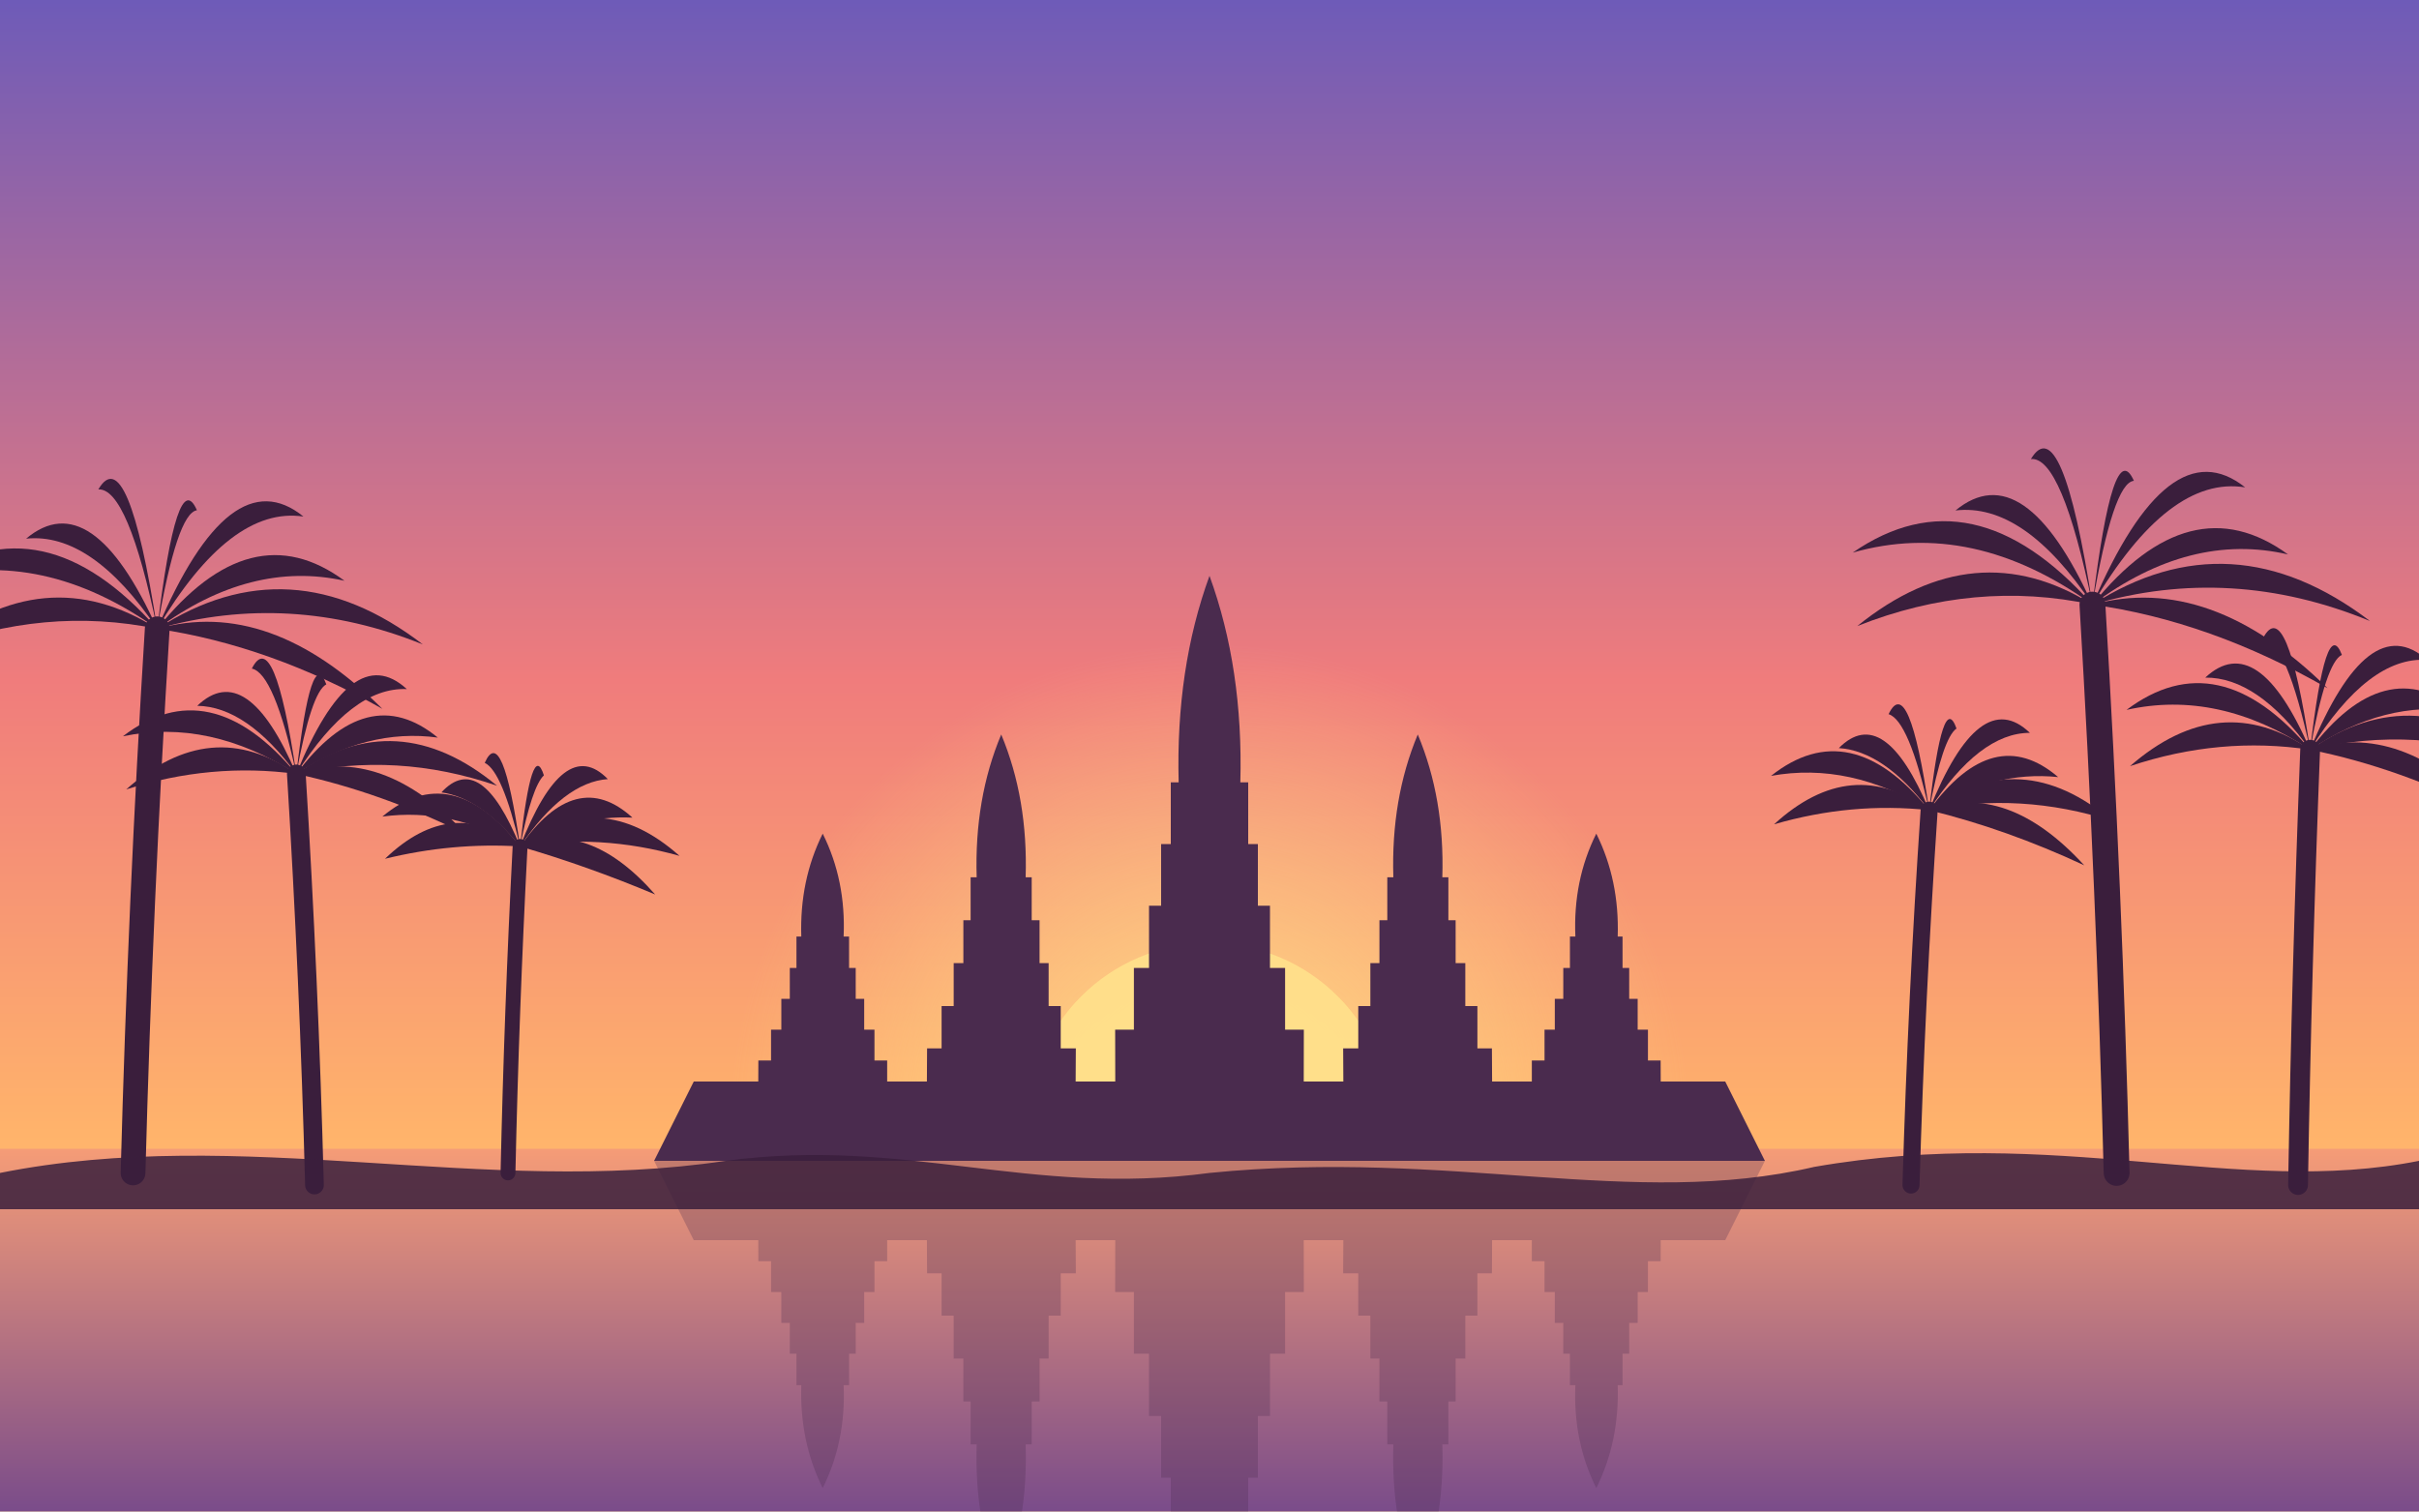
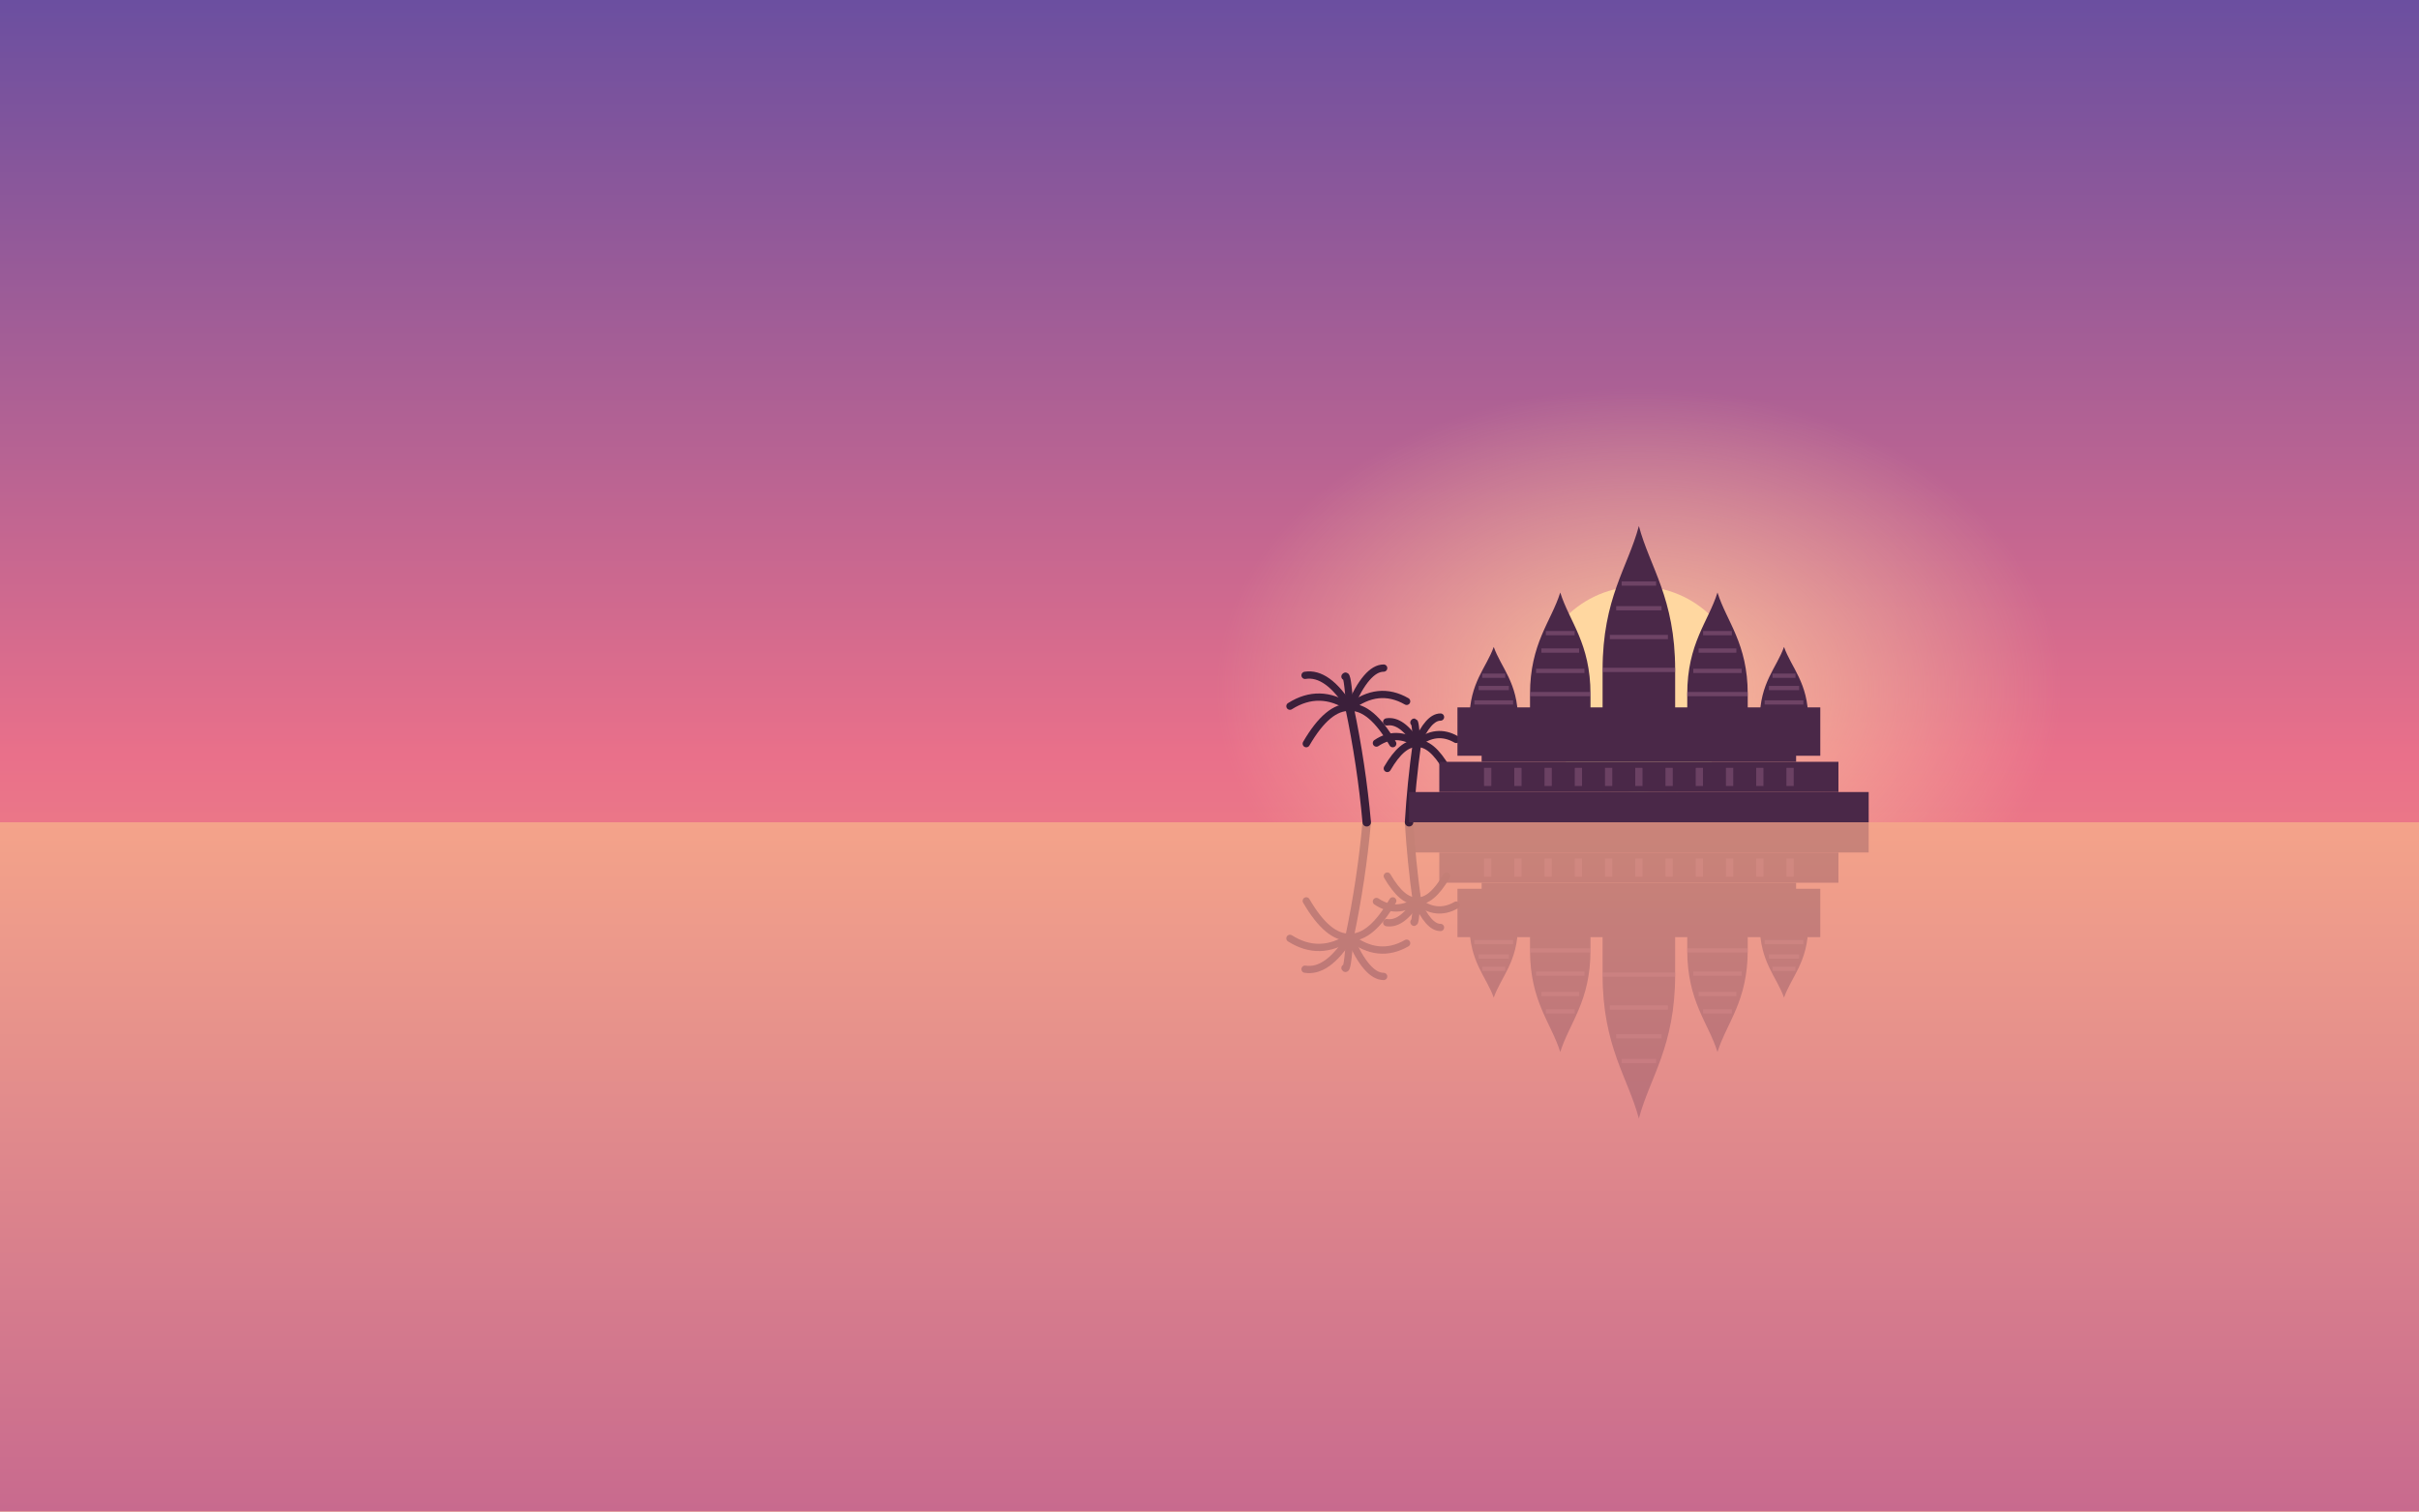
<svg xmlns="http://www.w3.org/2000/svg" viewBox="0 0 400 250" preserveAspectRatio="xMidYMid slice" aria-hidden="true">
  <defs>
-     <linearGradient id="s1sky" x1="0" y1="0" x2="0" y2="1">
-       <stop offset="0" stop-color="#6E5BB8" />
-       <stop offset="0.45" stop-color="#F07C7C" />
-       <stop offset="0.75" stop-color="#FFB36B" />
-       <stop offset="1" stop-color="#FFD98A" />
+     <linearGradient id="sky" x1="0" y1="0" x2="0" y2="1">
+       <stop offset="0" stop-color="#6B4FA0" />
+       <stop offset="0.5" stop-color="#E9708A" />
+       <stop offset="1" stop-color="#FDBA74" />
    </linearGradient>
-     <linearGradient id="s1water" x1="0" y1="0" x2="0" y2="1">
-       <stop offset="0" stop-color="#F59C77" />
-       <stop offset="1" stop-color="#7A4C8A" />
+     <linearGradient id="wat" x1="0" y1="0" x2="0" y2="1">
+       <stop offset="0" stop-color="#F4A38A" />
+       <stop offset="1" stop-color="#C86A8E" />
    </linearGradient>
-     <radialGradient id="s1glow" cx=".5" cy=".5" r=".5">
-       <stop offset="0" stop-color="#FFE08A" stop-opacity=".9" />
-       <stop offset="1" stop-color="#FFE08A" stop-opacity="0" />
+     <radialGradient id="g" cx=".5" cy=".5" r=".5">
+       <stop offset="0" stop-color="#FFD7A0" stop-opacity="0.8" />
+       <stop offset="1" stop-color="#FFD7A0" stop-opacity="0" />
    </radialGradient>
  </defs>
-   <rect width="400" height="250" fill="url(#s1sky)" />
-   <circle cx="200" cy="186" r="80" fill="url(#s1glow)" />
-   <circle cx="200" cy="186" r="30" fill="#FFE08A" opacity=".95" />
-   <rect y="190" width="400" height="60" fill="url(#s1water)" />
-   <g>
-     <path d="M125.38 180.52L125.4 175.4L127.5 175.4L127.5 170.3L129.2 170.3L129.2 165.2L130.6 165.2L130.6 160.1L131.7 160.1L131.7 154.9L132.5 154.9Q132.2 145.6 136.04 137.88Q139.9 145.6 139.5 154.9L139.5 154.9L140.4 154.9L140.4 160.1L141.5 160.1L141.5 165.2L142.9 165.2L142.9 170.3L144.6 170.3L144.6 175.4L146.7 175.4L146.7 180.52Z" fill="#4A2B4E" />
-     <path d="M253.3 180.52L253.3 175.4L255.4 175.4L255.4 170.3L257.1 170.3L257.1 165.2L258.5 165.2L258.5 160.1L259.6 160.1L259.6 154.9L260.5 154.9Q260.1 145.6 263.96 137.88Q267.8 145.6 267.5 154.9L267.5 154.9L268.3 154.9L268.3 160.1L269.4 160.1L269.4 165.2L270.8 165.2L270.8 170.3L272.5 170.3L272.5 175.4L274.6 175.4L274.62 180.52Z" fill="#4A2B4E" />
-     <path d="M153.26 180.52L153.3 173.4L155.7 173.4L155.7 166.4L157.7 166.4L157.7 159.3L159.3 159.3L159.3 152.2L160.5 152.2L160.5 145.1L161.5 145.1Q161.1 132.1 165.56 121.48Q170.0 132.1 169.6 145.1L169.6 145.1L170.6 145.1L170.6 152.2L171.9 152.2L171.9 159.3L173.4 159.3L173.4 166.4L175.4 166.4L175.4 173.4L177.9 173.4L177.86 180.52Z" fill="#4A2B4E" />
-     <path d="M222.14 180.52L222.1 173.4L224.6 173.4L224.6 166.4L226.6 166.4L226.6 159.3L228.1 159.3L228.1 152.2L229.4 152.2L229.4 145.1L230.4 145.1Q230.0 132.1 234.44 121.48Q238.9 132.1 238.5 145.1L238.5 145.1L239.5 145.1L239.5 152.2L240.7 152.2L240.7 159.3L242.3 159.3L242.3 166.4L244.3 166.4L244.3 173.4L246.7 173.4L246.74 180.52Z" fill="#4A2B4E" />
-     <path d="M184.42 180.52L184.4 170.3L187.5 170.3L187.5 160.1L190.0 160.1L190.0 149.8L192.0 149.8L192.0 139.6L193.6 139.6L193.6 129.4L194.9 129.4Q194.4 110.6 200 95.24Q205.6 110.6 205.1 129.4L205.1 129.4L206.4 129.4L206.4 139.6L208.0 139.6L208.0 149.8L210.0 149.8L210.0 160.1L212.5 160.1L212.5 170.3L215.6 170.3L215.58 180.52Z" fill="#4A2B4E" />
-     <path d="M108.16 192L114.72 178.88H285.28L291.84 192Z" fill="#4A2B4E" />
+   <rect width="400" height="250" fill="url(#sky)" />
+   <ellipse cx="271" cy="114" rx="70" ry="50" fill="url(#g)" />
+   <circle cx="271" cy="114" r="17" fill="#FFD7A0" />
+   <rect x="0" y="136" width="400" height="114" fill="url(#wat)" />
+   <g opacity="0.25" transform="translate(0 272) scale(1 -1)">
+     <path d="M243.0 124.0L243.0 118.9C243.0 112.95 245.8 110.4 247.0 107.0C248.2 110.4 251.0 112.95 251.0 118.9L251.0 124.0Z" fill="#4A2848" />
+     <path d="M243.00 118.90H251.00" stroke="#8C5A7E" stroke-width=".7" opacity=".55" />
+     <path d="M243.80 116.18H250.20" stroke="#8C5A7E" stroke-width=".7" opacity=".55" />
+     <path d="M244.50 113.80H249.50" stroke="#8C5A7E" stroke-width=".7" opacity=".55" />
+     <path d="M245.10 111.76H248.90" stroke="#8C5A7E" stroke-width=".7" opacity=".55" />
+     <path d="M291.0 124.0L291.0 118.9C291.0 112.95 293.8 110.4 295.0 107.0C296.2 110.4 299.0 112.95 299.0 118.9L299.0 124.0Z" fill="#4A2848" />
+     <path d="M291.00 118.90H299.00" stroke="#8C5A7E" stroke-width=".7" opacity=".55" />
+     <path d="M291.80 116.18H298.20" stroke="#8C5A7E" stroke-width=".7" opacity=".55" />
+     <path d="M292.50 113.80H297.50" stroke="#8C5A7E" stroke-width=".7" opacity=".55" />
+     <path d="M293.10 111.76H296.90" stroke="#8C5A7E" stroke-width=".7" opacity=".55" />
+     <rect x="241.0" y="117.0" width="60.0" height="8.0" fill="#4A2848" />
+     <path d="M253.0 122.0L253.0 114.8C253.0 106.4 256.5 102.8 258.0 98.0C259.5 102.8 263.0 106.4 263.0 114.8L263.0 122.0Z" fill="#4A2848" />
+     <path d="M253.00 114.80H263.00" stroke="#8C5A7E" stroke-width=".7" opacity=".55" />
+     <path d="M254.00 110.96H262.00" stroke="#8C5A7E" stroke-width=".7" opacity=".55" />
+     <path d="M254.88 107.60H261.12" stroke="#8C5A7E" stroke-width=".7" opacity=".55" />
+     <path d="M255.62 104.72H260.38" stroke="#8C5A7E" stroke-width=".7" opacity=".55" />
+     <path d="M279.0 122.0L279.0 114.8C279.0 106.4 282.5 102.8 284.0 98.0C285.5 102.8 289.0 106.4 289.0 114.8L289.0 122.0Z" fill="#4A2848" />
+     <path d="M279.00 114.80H289.00" stroke="#8C5A7E" stroke-width=".7" opacity=".55" />
+     <path d="M280.00 110.96H288.00" stroke="#8C5A7E" stroke-width=".7" opacity=".55" />
+     <path d="M280.88 107.60H287.12" stroke="#8C5A7E" stroke-width=".7" opacity=".55" />
+     <path d="M281.62 104.72H286.38" stroke="#8C5A7E" stroke-width=".7" opacity=".55" />
+     <path d="M265.0 121.0L265.0 110.8C265.0 98.9 269.2 93.8 271 87.0C272.8 93.8 277.0 98.9 277.0 110.8L277.0 121.0Z" fill="#4A2848" />
+     <path d="M265.00 110.80H277.00" stroke="#8C5A7E" stroke-width=".7" opacity=".55" />
+     <path d="M266.20 105.36H275.80" stroke="#8C5A7E" stroke-width=".7" opacity=".55" />
+     <path d="M267.25 100.60H274.75" stroke="#8C5A7E" stroke-width=".7" opacity=".55" />
+     <path d="M268.15 96.52H273.85" stroke="#8C5A7E" stroke-width=".7" opacity=".55" />
+     <rect x="245.0" y="121.0" width="52.0" height="5.0" fill="#4A2848" />
+     <rect x="238.0" y="126.0" width="66.0" height="5.0" fill="#4A2848" />
+     <rect x="233.0" y="131.0" width="76.0" height="5.0" fill="#4A2848" />
+     <rect x="245.40" y="127.00" width="1.2" height="3.00" fill="#8C5A7E" opacity=".5" />
+     <rect x="250.40" y="127.00" width="1.2" height="3.00" fill="#8C5A7E" opacity=".5" />
+     <rect x="255.40" y="127.00" width="1.2" height="3.00" fill="#8C5A7E" opacity=".5" />
+     <rect x="260.40" y="127.00" width="1.2" height="3.00" fill="#8C5A7E" opacity=".5" />
+     <rect x="265.40" y="127.00" width="1.2" height="3.00" fill="#8C5A7E" opacity=".5" />
+     <rect x="270.40" y="127.00" width="1.2" height="3.00" fill="#8C5A7E" opacity=".5" />
+     <rect x="275.40" y="127.00" width="1.2" height="3.00" fill="#8C5A7E" opacity=".5" />
+     <rect x="280.40" y="127.00" width="1.2" height="3.00" fill="#8C5A7E" opacity=".5" />
+     <rect x="285.40" y="127.00" width="1.2" height="3.00" fill="#8C5A7E" opacity=".5" />
+     <rect x="290.40" y="127.00" width="1.2" height="3.00" fill="#8C5A7E" opacity=".5" />
+     <rect x="295.40" y="127.00" width="1.2" height="3.00" fill="#8C5A7E" opacity=".5" />
+     <path d="M226 136Q225.145 126.5 223.15 117" fill="none" stroke="#3B1F3A" stroke-width="1.40" stroke-linecap="round" />
+     <path d="M223.2 117.0Q218.2 113.7 213.3 116.8" fill="none" stroke="#3B1F3A" stroke-width="1.20" stroke-linecap="round" />
+     <path d="M223.2 117.0Q219.5 111.1 215.8 111.7" fill="none" stroke="#3B1F3A" stroke-width="1.20" stroke-linecap="round" />
+     <path d="M223.2 117.0Q222.8 111.2 222.4 111.9" fill="none" stroke="#3B1F3A" stroke-width="1.20" stroke-linecap="round" />
+     <path d="M223.2 117.0Q226.0 110.5 228.8 110.5" fill="none" stroke="#3B1F3A" stroke-width="1.20" stroke-linecap="round" />
+     <path d="M223.2 117.0Q227.9 113.3 232.6 116.0" fill="none" stroke="#3B1F3A" stroke-width="1.20" stroke-linecap="round" />
+     <path d="M223.2 117.0Q219.6 116.8 216.0 123.0" fill="none" stroke="#3B1F3A" stroke-width="1.20" stroke-linecap="round" />
+     <path d="M223.2 117.0Q226.7 116.8 230.3 123.0" fill="none" stroke="#3B1F3A" stroke-width="1.20" stroke-linecap="round" />
+     <path d="M233 136Q233.39 129.5 234.3 123" fill="none" stroke="#3B1F3A" stroke-width="1.40" stroke-linecap="round" />
+     <path d="M234.3 123.0Q230.9 120.7 227.6 122.9" fill="none" stroke="#3B1F3A" stroke-width="1.20" stroke-linecap="round" />
+     <path d="M234.3 123.0Q231.8 119.0 229.3 119.4" fill="none" stroke="#3B1F3A" stroke-width="1.20" stroke-linecap="round" />
+     <path d="M234.3 123.0Q234.0 119.0 233.8 119.5" fill="none" stroke="#3B1F3A" stroke-width="1.20" stroke-linecap="round" />
+     <path d="M234.3 123.0Q236.2 118.6 238.2 118.6" fill="none" stroke="#3B1F3A" stroke-width="1.20" stroke-linecap="round" />
+     <path d="M234.3 123.0Q237.5 120.4 240.8 122.3" fill="none" stroke="#3B1F3A" stroke-width="1.20" stroke-linecap="round" />
+     <path d="M234.3 123.0Q231.9 122.8 229.4 127.1" fill="none" stroke="#3B1F3A" stroke-width="1.20" stroke-linecap="round" />
+     <path d="M234.3 123.0Q236.7 122.8 239.2 127.1" fill="none" stroke="#3B1F3A" stroke-width="1.20" stroke-linecap="round" />
  </g>
-   <g transform="translate(0 384) scale(1 -1)" opacity=".28">
-     <g>
-       <path d="M125.38 180.52L125.4 175.4L127.5 175.4L127.5 170.3L129.2 170.3L129.2 165.2L130.6 165.2L130.6 160.1L131.7 160.1L131.7 154.9L132.5 154.9Q132.2 145.6 136.04 137.88Q139.9 145.6 139.5 154.9L139.5 154.9L140.4 154.9L140.4 160.1L141.5 160.1L141.5 165.2L142.9 165.2L142.9 170.3L144.6 170.3L144.6 175.4L146.7 175.4L146.7 180.52Z" fill="#4A2B4E" />
-       <path d="M253.3 180.52L253.3 175.4L255.4 175.4L255.4 170.3L257.1 170.3L257.1 165.2L258.5 165.2L258.5 160.1L259.6 160.1L259.6 154.9L260.5 154.9Q260.1 145.6 263.96 137.88Q267.8 145.6 267.5 154.9L267.5 154.9L268.3 154.9L268.3 160.1L269.4 160.1L269.4 165.2L270.8 165.2L270.8 170.3L272.5 170.3L272.5 175.4L274.6 175.4L274.62 180.52Z" fill="#4A2B4E" />
-       <path d="M153.26 180.52L153.3 173.4L155.7 173.4L155.7 166.4L157.7 166.4L157.7 159.3L159.3 159.3L159.3 152.2L160.5 152.2L160.5 145.1L161.5 145.1Q161.1 132.1 165.56 121.48Q170.0 132.1 169.6 145.1L169.6 145.1L170.6 145.1L170.6 152.2L171.9 152.2L171.9 159.3L173.4 159.3L173.4 166.4L175.4 166.4L175.4 173.4L177.9 173.4L177.86 180.52Z" fill="#4A2B4E" />
-       <path d="M222.14 180.52L222.1 173.4L224.6 173.4L224.6 166.4L226.6 166.4L226.6 159.3L228.1 159.3L228.1 152.2L229.4 152.2L229.4 145.1L230.4 145.1Q230.0 132.1 234.44 121.48Q238.9 132.1 238.5 145.1L238.5 145.1L239.5 145.1L239.5 152.2L240.7 152.2L240.7 159.3L242.3 159.3L242.3 166.4L244.3 166.4L244.3 173.4L246.7 173.4L246.74 180.52Z" fill="#4A2B4E" />
-       <path d="M184.42 180.52L184.4 170.3L187.5 170.3L187.5 160.1L190.0 160.1L190.0 149.8L192.0 149.8L192.0 139.6L193.6 139.6L193.6 129.4L194.9 129.4Q194.4 110.6 200 95.24Q205.6 110.6 205.1 129.4L205.1 129.4L206.4 129.4L206.4 139.6L208.0 139.6L208.0 149.8L210.0 149.8L210.0 160.1L212.5 160.1L212.5 170.3L215.6 170.3L215.58 180.52Z" fill="#4A2B4E" />
-       <path d="M108.16 192L114.72 178.88H285.28L291.84 192Z" fill="#4A2B4E" />
-     </g>
-   </g>
-   <path d="M22 194Q23.2 149 26 104" stroke="#3A1E3C" stroke-width="4.091" fill="none" stroke-linecap="round" />
-   <path d="M26 104Q7.387 92.182 -11.226 107.393Q7.387 100.182 26 104Z" fill="#3A1E3C" />
-   <path d="M26 104Q7.024 82.511 -11.953 95.766Q7.024 90.511 26 104Z" fill="#3A1E3C" />
-   <path d="M26 104Q15.159 79.982 4.319 89.093Q15.159 87.982 26 104Z" fill="#3A1E3C" />
-   <path d="M26 104Q21.13 72.633 16.26 80.95Q21.13 80.633 26 104Z" fill="#3A1E3C" />
-   <path d="M26 104Q29.282 76.851 32.564 84.397Q29.282 84.851 26 104Z" fill="#3A1E3C" />
-   <path d="M26 104Q38.089 75.624 50.178 85.436Q38.089 83.624 26 104Z" fill="#3A1E3C" />
-   <path d="M26 104Q41.482 84.623 56.964 96.055Q41.482 92.623 26 104Z" fill="#3A1E3C" />
-   <path d="M26 104Q47.967 89.73 69.933 106.595Q47.967 97.73 26 104Z" fill="#3A1E3C" />
-   <path d="M26 104Q44.613 98.746 63.226 117.239Q44.613 106.746 26 104Z" fill="#3A1E3C" />
-   <path d="M52 196Q51.1 162 49 128" stroke="#3A1E3C" stroke-width="3.091" fill="none" stroke-linecap="round" />
-   <path d="M49 128Q34.937 118.093 20.874 130.564Q34.937 126.093 49 128Z" fill="#3A1E3C" />
-   <path d="M49 128Q34.662 110.786 20.325 121.779Q34.662 118.786 49 128Z" fill="#3A1E3C" />
-   <path d="M49 128Q40.809 108.875 32.619 116.737Q40.809 116.875 49 128Z" fill="#3A1E3C" />
-   <path d="M49 128Q45.321 103.323 41.641 110.584Q45.321 111.323 49 128Z" fill="#3A1E3C" />
-   <path d="M49 128Q51.48 106.51 53.959 113.189Q51.48 114.51 49 128Z" fill="#3A1E3C" />
-   <path d="M49 128Q58.134 105.582 67.268 113.974Q58.134 113.582 49 128Z" fill="#3A1E3C" />
-   <path d="M49 128Q60.697 112.382 72.395 121.997Q60.697 120.382 49 128Z" fill="#3A1E3C" />
-   <path d="M49 128Q65.597 116.241 82.194 129.961Q65.597 124.241 49 128Z" fill="#3A1E3C" />
-   <path d="M49 128Q63.063 123.052 77.126 138.003Q63.063 131.052 49 128Z" fill="#3A1E3C" />
-   <path d="M84 194Q84.6 167 86 140" stroke="#3A1E3C" stroke-width="2.455" fill="none" stroke-linecap="round" />
-   <path d="M86 140Q74.832 131.309 63.665 142.036Q74.832 139.309 86 140Z" fill="#3A1E3C" />
-   <path d="M86 140Q74.614 125.506 63.228 135.06Q74.614 133.506 86 140Z" fill="#3A1E3C" />
-   <path d="M86 140Q79.496 123.989 72.991 131.056Q79.496 131.989 86 140Z" fill="#3A1E3C" />
-   <path d="M86 140Q83.078 119.58 80.156 126.17Q83.078 127.58 86 140Z" fill="#3A1E3C" />
-   <path d="M86 140Q87.969 122.111 89.938 128.238Q87.969 130.111 86 140Z" fill="#3A1E3C" />
-   <path d="M86 140Q93.254 121.374 100.507 128.861Q93.254 129.374 86 140Z" fill="#3A1E3C" />
-   <path d="M86 140Q95.289 126.774 104.578 135.233Q95.289 134.774 86 140Z" fill="#3A1E3C" />
-   <path d="M86 140Q99.18 129.838 112.36 141.557Q99.18 137.838 86 140Z" fill="#3A1E3C" />
-   <path d="M86 140Q97.168 135.248 108.335 147.943Q97.168 143.248 86 140Z" fill="#3A1E3C" />
-   <path d="M316 196Q316.9 165 319 134" stroke="#3A1E3C" stroke-width="2.818" fill="none" stroke-linecap="round" />
-   <path d="M319 134Q306.178 124.614 293.356 136.337Q306.178 132.614 319 134Z" fill="#3A1E3C" />
-   <path d="M319 134Q305.927 117.952 292.855 128.328Q305.927 125.952 319 134Z" fill="#3A1E3C" />
-   <path d="M319 134Q311.532 116.21 304.064 123.731Q311.532 124.21 319 134Z" fill="#3A1E3C" />
-   <path d="M319 134Q315.645 111.147 312.29 118.121Q315.645 119.147 319 134Z" fill="#3A1E3C" />
-   <path d="M319 134Q321.261 114.053 323.522 120.496Q321.261 122.053 319 134Z" fill="#3A1E3C" />
-   <path d="M319 134Q327.328 113.207 335.656 121.211Q327.328 121.207 319 134Z" fill="#3A1E3C" />
-   <path d="M319 134Q329.665 119.407 340.331 128.527Q329.665 127.407 319 134Z" fill="#3A1E3C" />
-   <path d="M319 134Q334.133 122.925 349.265 135.788Q334.133 130.925 319 134Z" fill="#3A1E3C" />
-   <path d="M319 134Q331.822 129.136 344.644 143.12Q331.822 137.136 319 134Z" fill="#3A1E3C" />
-   <path d="M350 194Q348.8 147 346 100" stroke="#3A1E3C" stroke-width="4.273" fill="none" stroke-linecap="round" />
-   <path d="M346 100Q326.56 87.835 307.12 103.544Q326.56 95.835 346 100Z" fill="#3A1E3C" />
-   <path d="M346 100Q326.18 77.733 306.361 91.4Q326.18 85.733 346 100Z" fill="#3A1E3C" />
-   <path d="M346 100Q334.678 75.092 323.355 84.431Q334.678 83.092 346 100Z" fill="#3A1E3C" />
-   <path d="M346 100Q340.914 67.417 335.827 75.926Q340.914 75.417 346 100Z" fill="#3A1E3C" />
-   <path d="M346 100Q349.428 71.822 352.856 79.525Q349.428 79.822 346 100Z" fill="#3A1E3C" />
-   <path d="M346 100Q358.627 70.54 371.253 80.61Q358.627 78.54 346 100Z" fill="#3A1E3C" />
-   <path d="M346 100Q362.17 79.94 378.34 91.702Q362.17 87.94 346 100Z" fill="#3A1E3C" />
-   <path d="M346 100Q368.943 85.274 391.886 102.711Q368.943 93.274 346 100Z" fill="#3A1E3C" />
-   <path d="M346 100Q365.44 94.69 384.88 113.827Q365.44 102.69 346 100Z" fill="#3A1E3C" />
-   <path d="M380 196Q380.6 160 382 124" stroke="#3A1E3C" stroke-width="3.273" fill="none" stroke-linecap="round" />
-   <path d="M382 124Q367.11 113.746 352.219 126.714Q367.11 121.746 382 124Z" fill="#3A1E3C" />
-   <path d="M382 124Q366.819 106.009 351.638 117.413Q366.819 114.009 382 124Z" fill="#3A1E3C" />
-   <path d="M382 124Q373.328 103.986 364.655 112.074Q373.328 111.986 382 124Z" fill="#3A1E3C" />
-   <path d="M382 124Q378.104 98.107 374.208 105.56Q378.104 106.107 382 124Z" fill="#3A1E3C" />
-   <path d="M382 124Q384.626 101.481 387.251 108.317Q384.626 109.481 382 124Z" fill="#3A1E3C" />
-   <path d="M382 124Q391.671 100.499 401.343 109.148Q391.671 108.499 382 124Z" fill="#3A1E3C" />
-   <path d="M382 124Q394.386 107.699 406.771 117.644Q394.386 115.699 382 124Z" fill="#3A1E3C" />
-   <path d="M382 124Q399.573 111.784 417.147 126.076Q399.573 119.784 382 124Z" fill="#3A1E3C" />
-   <path d="M382 124Q396.89 118.997 411.781 134.591Q396.89 126.997 382 124Z" fill="#3A1E3C" />
-   <path d="M0 194C40 186 80 198 120 192C150 188 170 198 200 194C240 190 270 200 300 193C340 186 370 198 400 192V200H0Z" fill="#3A1E3C" opacity=".85" />
+   <path d="M226 136Q225.145 126.5 223.15 117" fill="none" stroke="#3B1F3A" stroke-width="1.40" stroke-linecap="round" />
+   <path d="M223.2 117.0Q218.2 113.7 213.3 116.8" fill="none" stroke="#3B1F3A" stroke-width="1.20" stroke-linecap="round" />
+   <path d="M223.2 117.0Q219.5 111.1 215.8 111.7" fill="none" stroke="#3B1F3A" stroke-width="1.20" stroke-linecap="round" />
+   <path d="M223.2 117.0Q222.8 111.2 222.4 111.9" fill="none" stroke="#3B1F3A" stroke-width="1.20" stroke-linecap="round" />
+   <path d="M223.2 117.0Q226.0 110.5 228.8 110.5" fill="none" stroke="#3B1F3A" stroke-width="1.20" stroke-linecap="round" />
+   <path d="M223.2 117.0Q227.9 113.3 232.6 116.0" fill="none" stroke="#3B1F3A" stroke-width="1.20" stroke-linecap="round" />
+   <path d="M223.2 117.0Q219.6 116.8 216.0 123.0" fill="none" stroke="#3B1F3A" stroke-width="1.20" stroke-linecap="round" />
+   <path d="M223.2 117.0Q226.7 116.8 230.3 123.0" fill="none" stroke="#3B1F3A" stroke-width="1.20" stroke-linecap="round" />
+   <path d="M233 136Q233.39 129.5 234.3 123" fill="none" stroke="#3B1F3A" stroke-width="1.40" stroke-linecap="round" />
+   <path d="M234.3 123.0Q230.9 120.7 227.6 122.9" fill="none" stroke="#3B1F3A" stroke-width="1.20" stroke-linecap="round" />
+   <path d="M234.3 123.0Q231.8 119.0 229.3 119.4" fill="none" stroke="#3B1F3A" stroke-width="1.20" stroke-linecap="round" />
+   <path d="M234.3 123.0Q234.0 119.0 233.8 119.5" fill="none" stroke="#3B1F3A" stroke-width="1.20" stroke-linecap="round" />
+   <path d="M234.3 123.0Q236.2 118.6 238.2 118.6" fill="none" stroke="#3B1F3A" stroke-width="1.20" stroke-linecap="round" />
+   <path d="M234.3 123.0Q237.5 120.4 240.8 122.3" fill="none" stroke="#3B1F3A" stroke-width="1.20" stroke-linecap="round" />
+   <path d="M234.3 123.0Q231.9 122.8 229.4 127.1" fill="none" stroke="#3B1F3A" stroke-width="1.20" stroke-linecap="round" />
+   <path d="M234.3 123.0Q236.7 122.8 239.2 127.1" fill="none" stroke="#3B1F3A" stroke-width="1.20" stroke-linecap="round" />
+   <path d="M243.0 124.0L243.0 118.9C243.0 112.95 245.8 110.4 247.0 107.0C248.2 110.4 251.0 112.95 251.0 118.9L251.0 124.0Z" fill="#4A2848" />
+   <path d="M243.00 118.90H251.00" stroke="#8C5A7E" stroke-width=".7" opacity=".55" />
+   <path d="M243.80 116.18H250.20" stroke="#8C5A7E" stroke-width=".7" opacity=".55" />
+   <path d="M244.50 113.80H249.50" stroke="#8C5A7E" stroke-width=".7" opacity=".55" />
+   <path d="M245.10 111.76H248.90" stroke="#8C5A7E" stroke-width=".7" opacity=".55" />
+   <path d="M291.0 124.0L291.0 118.9C291.0 112.95 293.8 110.4 295.0 107.0C296.2 110.4 299.0 112.95 299.0 118.9L299.0 124.0Z" fill="#4A2848" />
+   <path d="M291.00 118.90H299.00" stroke="#8C5A7E" stroke-width=".7" opacity=".55" />
+   <path d="M291.80 116.18H298.20" stroke="#8C5A7E" stroke-width=".7" opacity=".55" />
+   <path d="M292.50 113.80H297.50" stroke="#8C5A7E" stroke-width=".7" opacity=".55" />
+   <path d="M293.10 111.76H296.90" stroke="#8C5A7E" stroke-width=".7" opacity=".55" />
+   <rect x="241.0" y="117.0" width="60.0" height="8.0" fill="#4A2848" />
+   <path d="M253.0 122.0L253.0 114.8C253.0 106.4 256.5 102.8 258.0 98.0C259.5 102.8 263.0 106.4 263.0 114.8L263.0 122.0Z" fill="#4A2848" />
+   <path d="M253.00 114.80H263.00" stroke="#8C5A7E" stroke-width=".7" opacity=".55" />
+   <path d="M254.00 110.96H262.00" stroke="#8C5A7E" stroke-width=".7" opacity=".55" />
+   <path d="M254.88 107.60H261.12" stroke="#8C5A7E" stroke-width=".7" opacity=".55" />
+   <path d="M255.62 104.72H260.38" stroke="#8C5A7E" stroke-width=".7" opacity=".55" />
+   <path d="M279.0 122.0L279.0 114.8C279.0 106.4 282.5 102.8 284.0 98.0C285.5 102.8 289.0 106.4 289.0 114.8L289.0 122.0Z" fill="#4A2848" />
+   <path d="M279.00 114.80H289.00" stroke="#8C5A7E" stroke-width=".7" opacity=".55" />
+   <path d="M280.00 110.96H288.00" stroke="#8C5A7E" stroke-width=".7" opacity=".55" />
+   <path d="M280.88 107.60H287.12" stroke="#8C5A7E" stroke-width=".7" opacity=".55" />
+   <path d="M281.62 104.72H286.38" stroke="#8C5A7E" stroke-width=".7" opacity=".55" />
+   <path d="M265.0 121.0L265.0 110.8C265.0 98.9 269.2 93.8 271 87.0C272.8 93.8 277.0 98.9 277.0 110.8L277.0 121.0Z" fill="#4A2848" />
+   <path d="M265.00 110.80H277.00" stroke="#8C5A7E" stroke-width=".7" opacity=".55" />
+   <path d="M266.20 105.36H275.80" stroke="#8C5A7E" stroke-width=".7" opacity=".55" />
+   <path d="M267.25 100.60H274.75" stroke="#8C5A7E" stroke-width=".7" opacity=".55" />
+   <path d="M268.15 96.52H273.85" stroke="#8C5A7E" stroke-width=".7" opacity=".55" />
+   <rect x="245.0" y="121.0" width="52.0" height="5.0" fill="#4A2848" />
+   <rect x="238.0" y="126.0" width="66.0" height="5.0" fill="#4A2848" />
+   <rect x="233.0" y="131.0" width="76.0" height="5.0" fill="#4A2848" />
+   <rect x="245.40" y="127.00" width="1.2" height="3.00" fill="#8C5A7E" opacity=".5" />
+   <rect x="250.40" y="127.00" width="1.2" height="3.00" fill="#8C5A7E" opacity=".5" />
+   <rect x="255.40" y="127.00" width="1.2" height="3.00" fill="#8C5A7E" opacity=".5" />
+   <rect x="260.40" y="127.00" width="1.2" height="3.00" fill="#8C5A7E" opacity=".5" />
+   <rect x="265.40" y="127.00" width="1.2" height="3.00" fill="#8C5A7E" opacity=".5" />
+   <rect x="270.40" y="127.00" width="1.2" height="3.00" fill="#8C5A7E" opacity=".5" />
+   <rect x="275.40" y="127.00" width="1.2" height="3.00" fill="#8C5A7E" opacity=".5" />
+   <rect x="280.40" y="127.00" width="1.2" height="3.00" fill="#8C5A7E" opacity=".5" />
+   <rect x="285.40" y="127.00" width="1.2" height="3.00" fill="#8C5A7E" opacity=".5" />
+   <rect x="290.40" y="127.00" width="1.2" height="3.00" fill="#8C5A7E" opacity=".5" />
+   <rect x="295.40" y="127.00" width="1.2" height="3.00" fill="#8C5A7E" opacity=".5" />
</svg>
